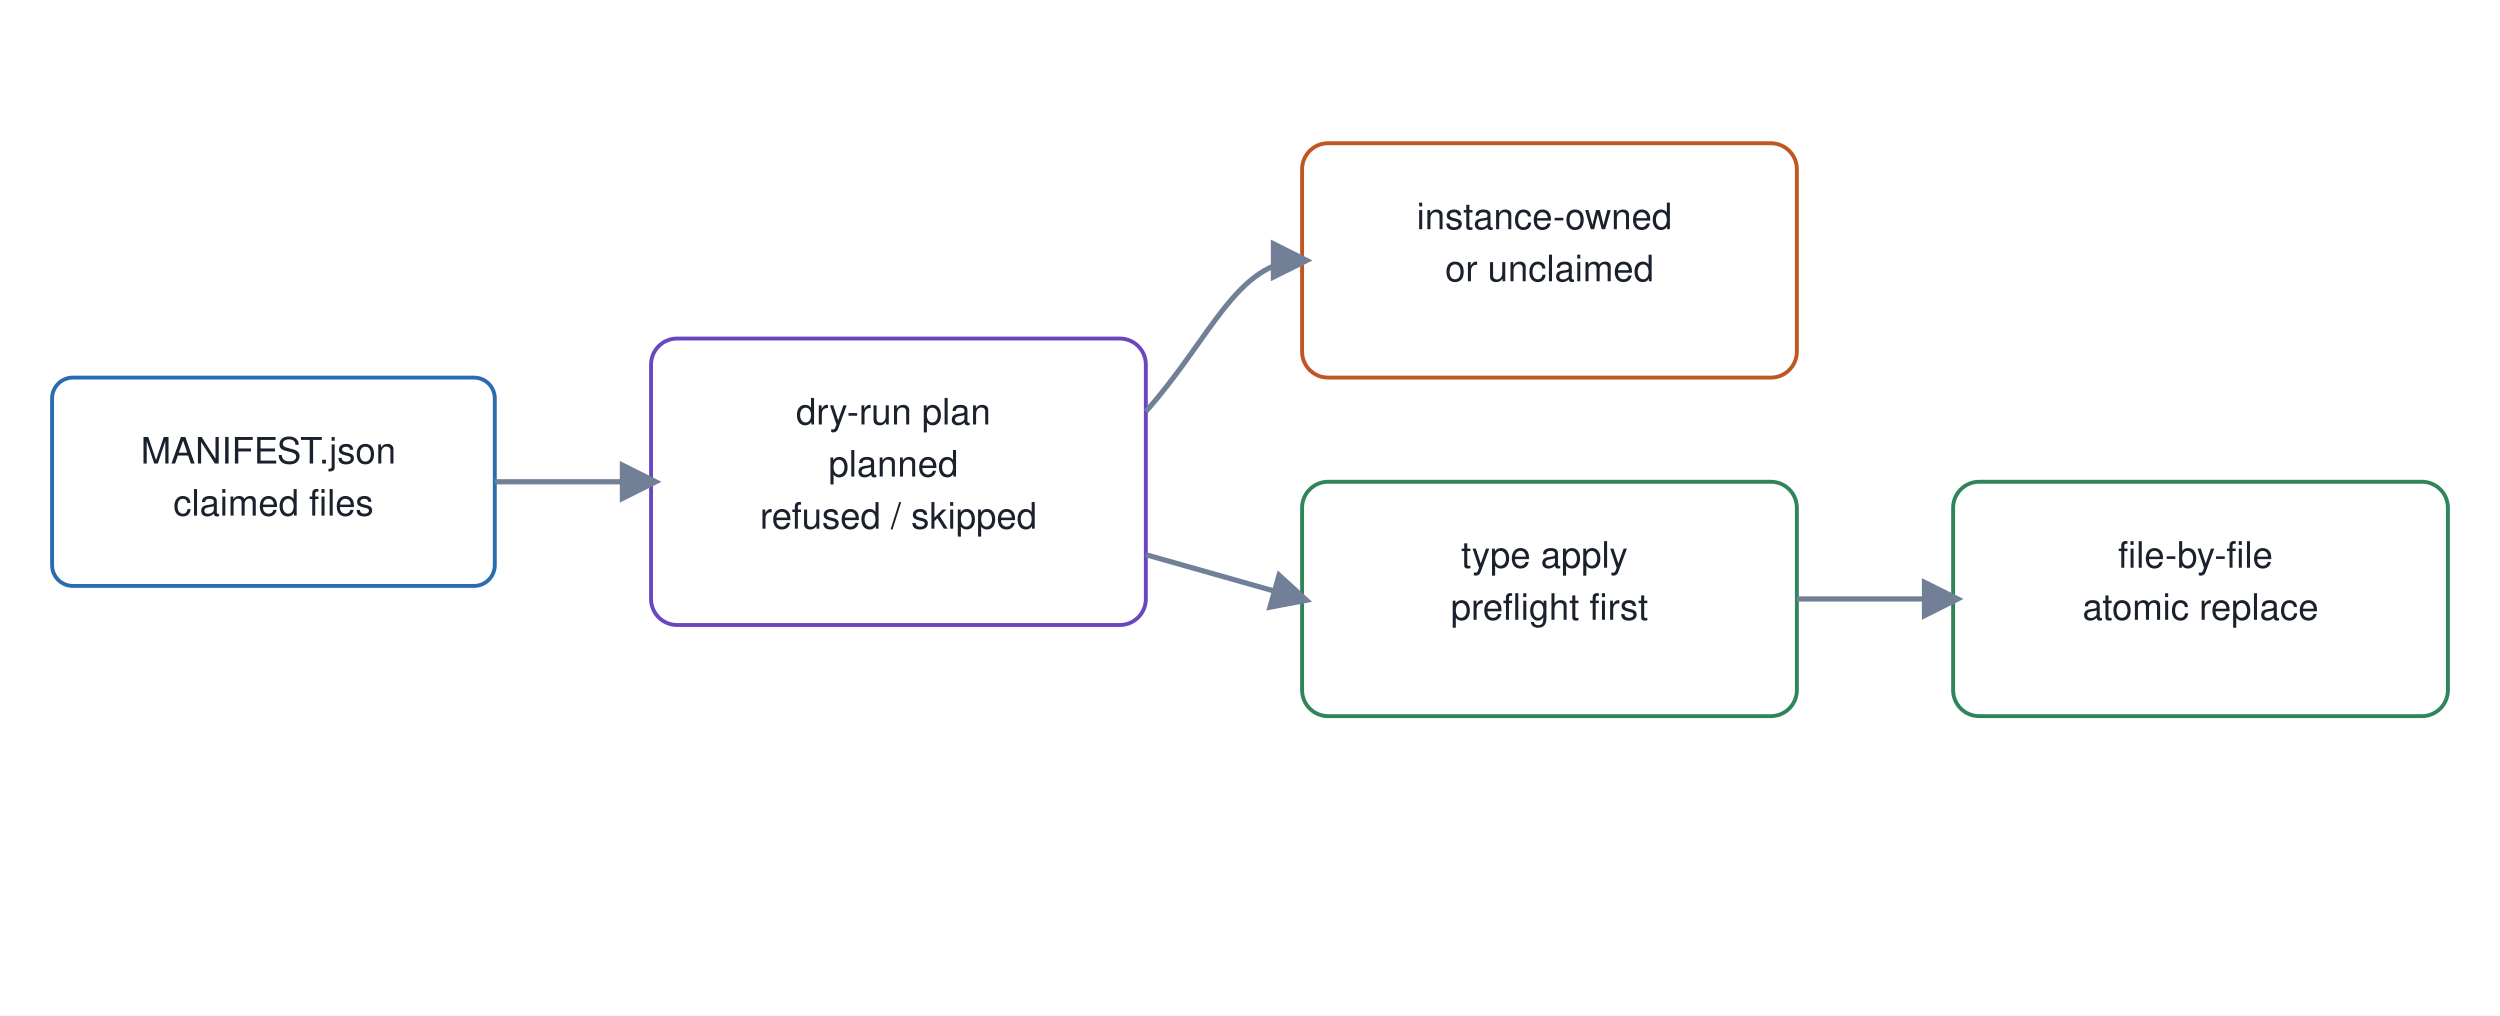
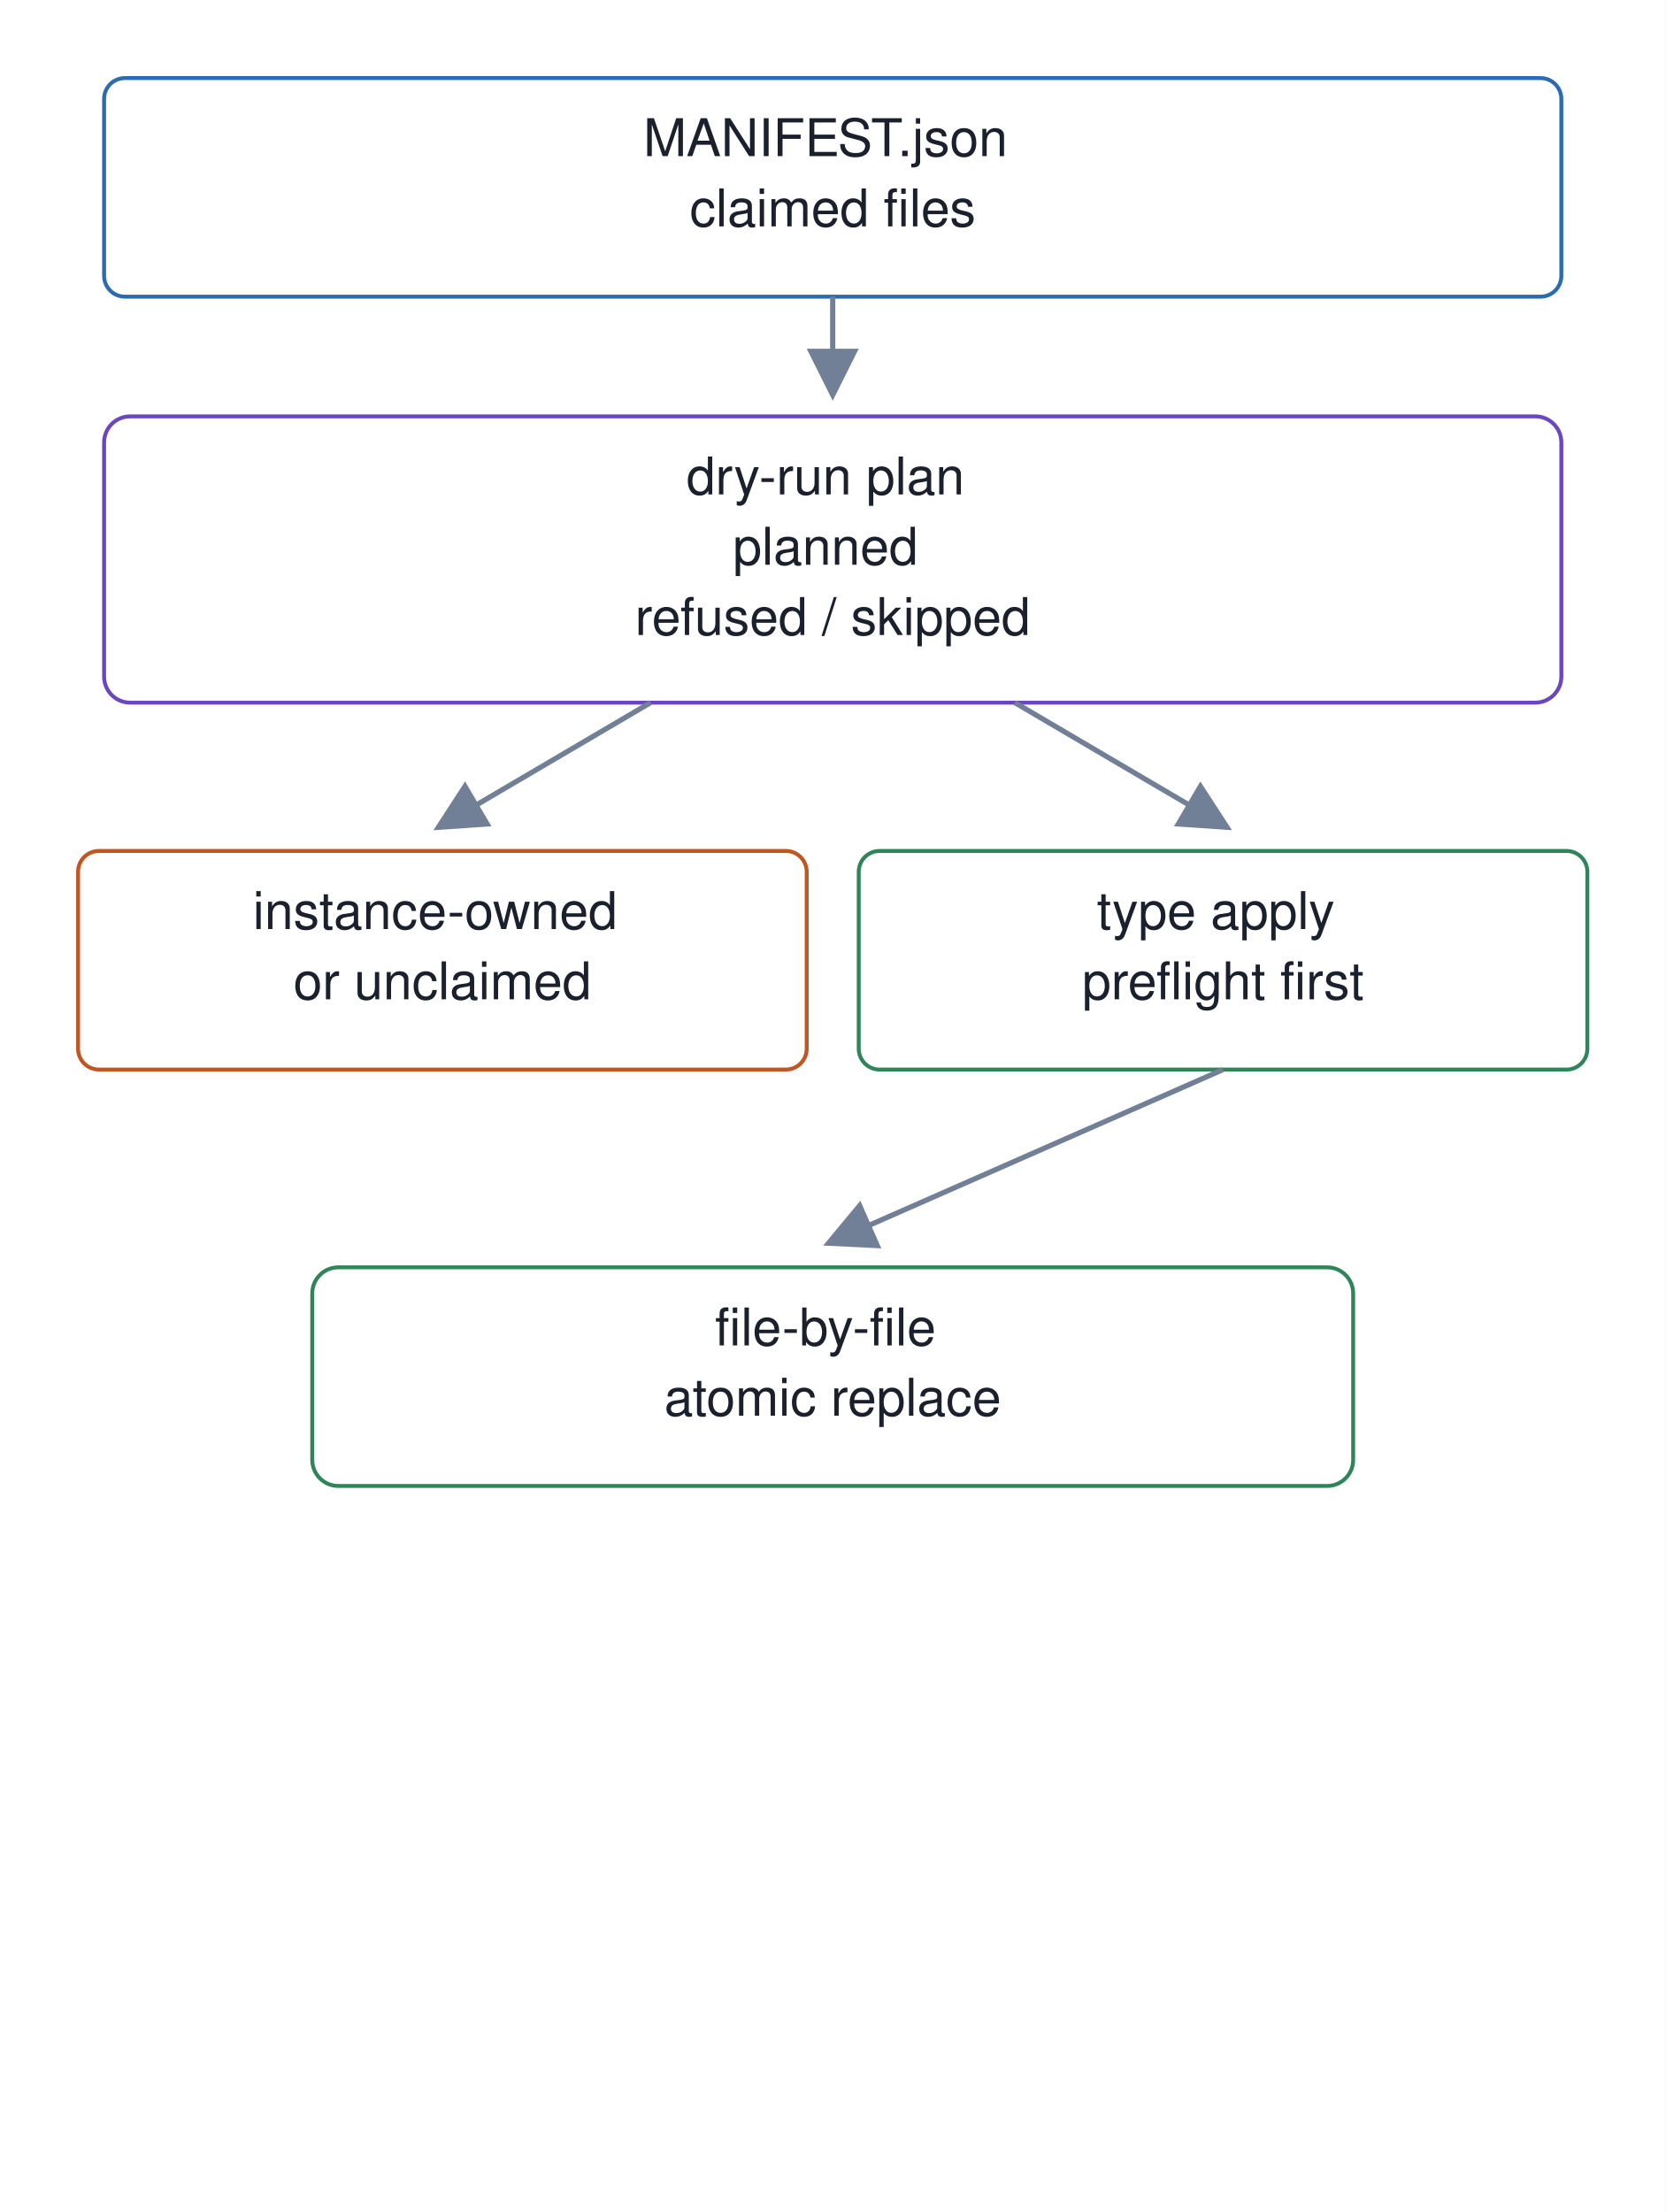
- <svg xmlns="http://www.w3.org/2000/svg" width="960" height="390" viewBox="0 0 960 390" font-family="Helvetica, Arial, sans-serif">
+ <svg xmlns="http://www.w3.org/2000/svg" width="640" height="850" viewBox="0 0 640 850" font-family="Helvetica, Arial, sans-serif">
  <defs>
-     <marker id="arrow13" markerWidth="8" markerHeight="8" refX="6" refY="4" orient="auto">
-       <path d="M0,0 L8,4 L0,8 z" fill="#718096" />
+     <marker id="arrow13" markerWidth="10" markerHeight="10" refX="8" refY="5" orient="auto">
+       <path d="M0,0 L10,5 L0,10 z" fill="#718096" />
    </marker>
  </defs>
-   <rect width="960" height="390" fill="#ffffff" />
-   <rect x="20" y="145" width="170" height="80" rx="8" fill="#ffffff" stroke="#2b6cb0" stroke-width="1.5" />
-   <text x="105" y="178" text-anchor="middle" font-size="14" fill="#1a202c">
-     <tspan x="105" dy="0">MANIFEST.json</tspan>
-     <tspan x="105" dy="20">claimed files</tspan>
+   <rect width="640" height="850" fill="#ffffff" />
+   <rect x="40" y="30" width="560" height="84" rx="8" fill="#ffffff" stroke="#2b6cb0" stroke-width="1.5" />
+   <text x="320" y="60" text-anchor="middle" font-size="20" fill="#1a202c">
+     <tspan x="320" dy="0">MANIFEST.json</tspan>
+     <tspan x="320" dy="27">claimed files</tspan>
  </text>
-   <rect x="250" y="130" width="190" height="110" rx="10" fill="#ffffff" stroke="#6b46c1" stroke-width="1.5" />
-   <text x="345" y="163" text-anchor="middle" font-size="14" fill="#1a202c">
-     <tspan x="345" dy="0">dry-run plan</tspan>
-     <tspan x="345" dy="20">planned</tspan>
-     <tspan x="345" dy="20">refused / skipped</tspan>
+   <path d="M320 114 L320 150" stroke="#718096" stroke-width="2" marker-end="url(#arrow13)" />
+   <rect x="40" y="160" width="560" height="110" rx="10" fill="#ffffff" stroke="#6b46c1" stroke-width="1.5" />
+   <text x="320" y="190" text-anchor="middle" font-size="20" fill="#1a202c">
+     <tspan x="320" dy="0">dry-run plan</tspan>
+     <tspan x="320" dy="27">planned</tspan>
+     <tspan x="320" dy="27">refused / skipped</tspan>
  </text>
-   <rect x="500" y="55" width="190" height="90" rx="10" fill="#ffffff" stroke="#c05621" stroke-width="1.5" />
-   <text x="595" y="88" text-anchor="middle" font-size="14" fill="#1a202c">
-     <tspan x="595" dy="0">instance-owned</tspan>
-     <tspan x="595" dy="20">or unclaimed</tspan>
+   <path d="M250 270 L170 317" fill="none" stroke="#718096" stroke-width="2" marker-end="url(#arrow13)" />
+   <path d="M390 270 L470 317" fill="none" stroke="#718096" stroke-width="2" marker-end="url(#arrow13)" />
+   <rect x="30" y="327" width="280" height="84" rx="8" fill="#ffffff" stroke="#c05621" stroke-width="1.5" />
+   <text x="170" y="357" text-anchor="middle" font-size="20" fill="#1a202c">
+     <tspan x="170" dy="0">instance-owned</tspan>
+     <tspan x="170" dy="27">or unclaimed</tspan>
  </text>
-   <rect x="500" y="185" width="190" height="90" rx="10" fill="#ffffff" stroke="#2f855a" stroke-width="1.5" />
-   <text x="595" y="218" text-anchor="middle" font-size="14" fill="#1a202c">
-     <tspan x="595" dy="0">type apply</tspan>
-     <tspan x="595" dy="20">preflight first</tspan>
+   <rect x="330" y="327" width="280" height="84" rx="8" fill="#ffffff" stroke="#2f855a" stroke-width="1.5" />
+   <text x="470" y="357" text-anchor="middle" font-size="20" fill="#1a202c">
+     <tspan x="470" dy="0">type apply</tspan>
+     <tspan x="470" dy="27">preflight first</tspan>
  </text>
-   <rect x="750" y="185" width="190" height="90" rx="10" fill="#ffffff" stroke="#2f855a" stroke-width="1.5" />
-   <text x="845" y="218" text-anchor="middle" font-size="14" fill="#1a202c">
-     <tspan x="845" dy="0">file-by-file</tspan>
-     <tspan x="845" dy="20">atomic replace</tspan>
+   <path d="M470 411 L320 477" fill="none" stroke="#718096" stroke-width="2" marker-end="url(#arrow13)" />
+   <rect x="120" y="487" width="400" height="84" rx="10" fill="#ffffff" stroke="#2f855a" stroke-width="1.5" />
+   <text x="320" y="517" text-anchor="middle" font-size="20" fill="#1a202c">
+     <tspan x="320" dy="0">file-by-file</tspan>
+     <tspan x="320" dy="27">atomic replace</tspan>
  </text>
-   <path d="M190 185 L250 185" stroke="#718096" stroke-width="2" marker-end="url(#arrow13)" />
-   <path d="M440 158 C465 130 475 100 500 100" fill="none" stroke="#718096" stroke-width="2" marker-end="url(#arrow13)" />
-   <path d="M440 213 L500 230" stroke="#718096" stroke-width="2" marker-end="url(#arrow13)" />
-   <path d="M690 230 L750 230" stroke="#718096" stroke-width="2" marker-end="url(#arrow13)" />
</svg>
